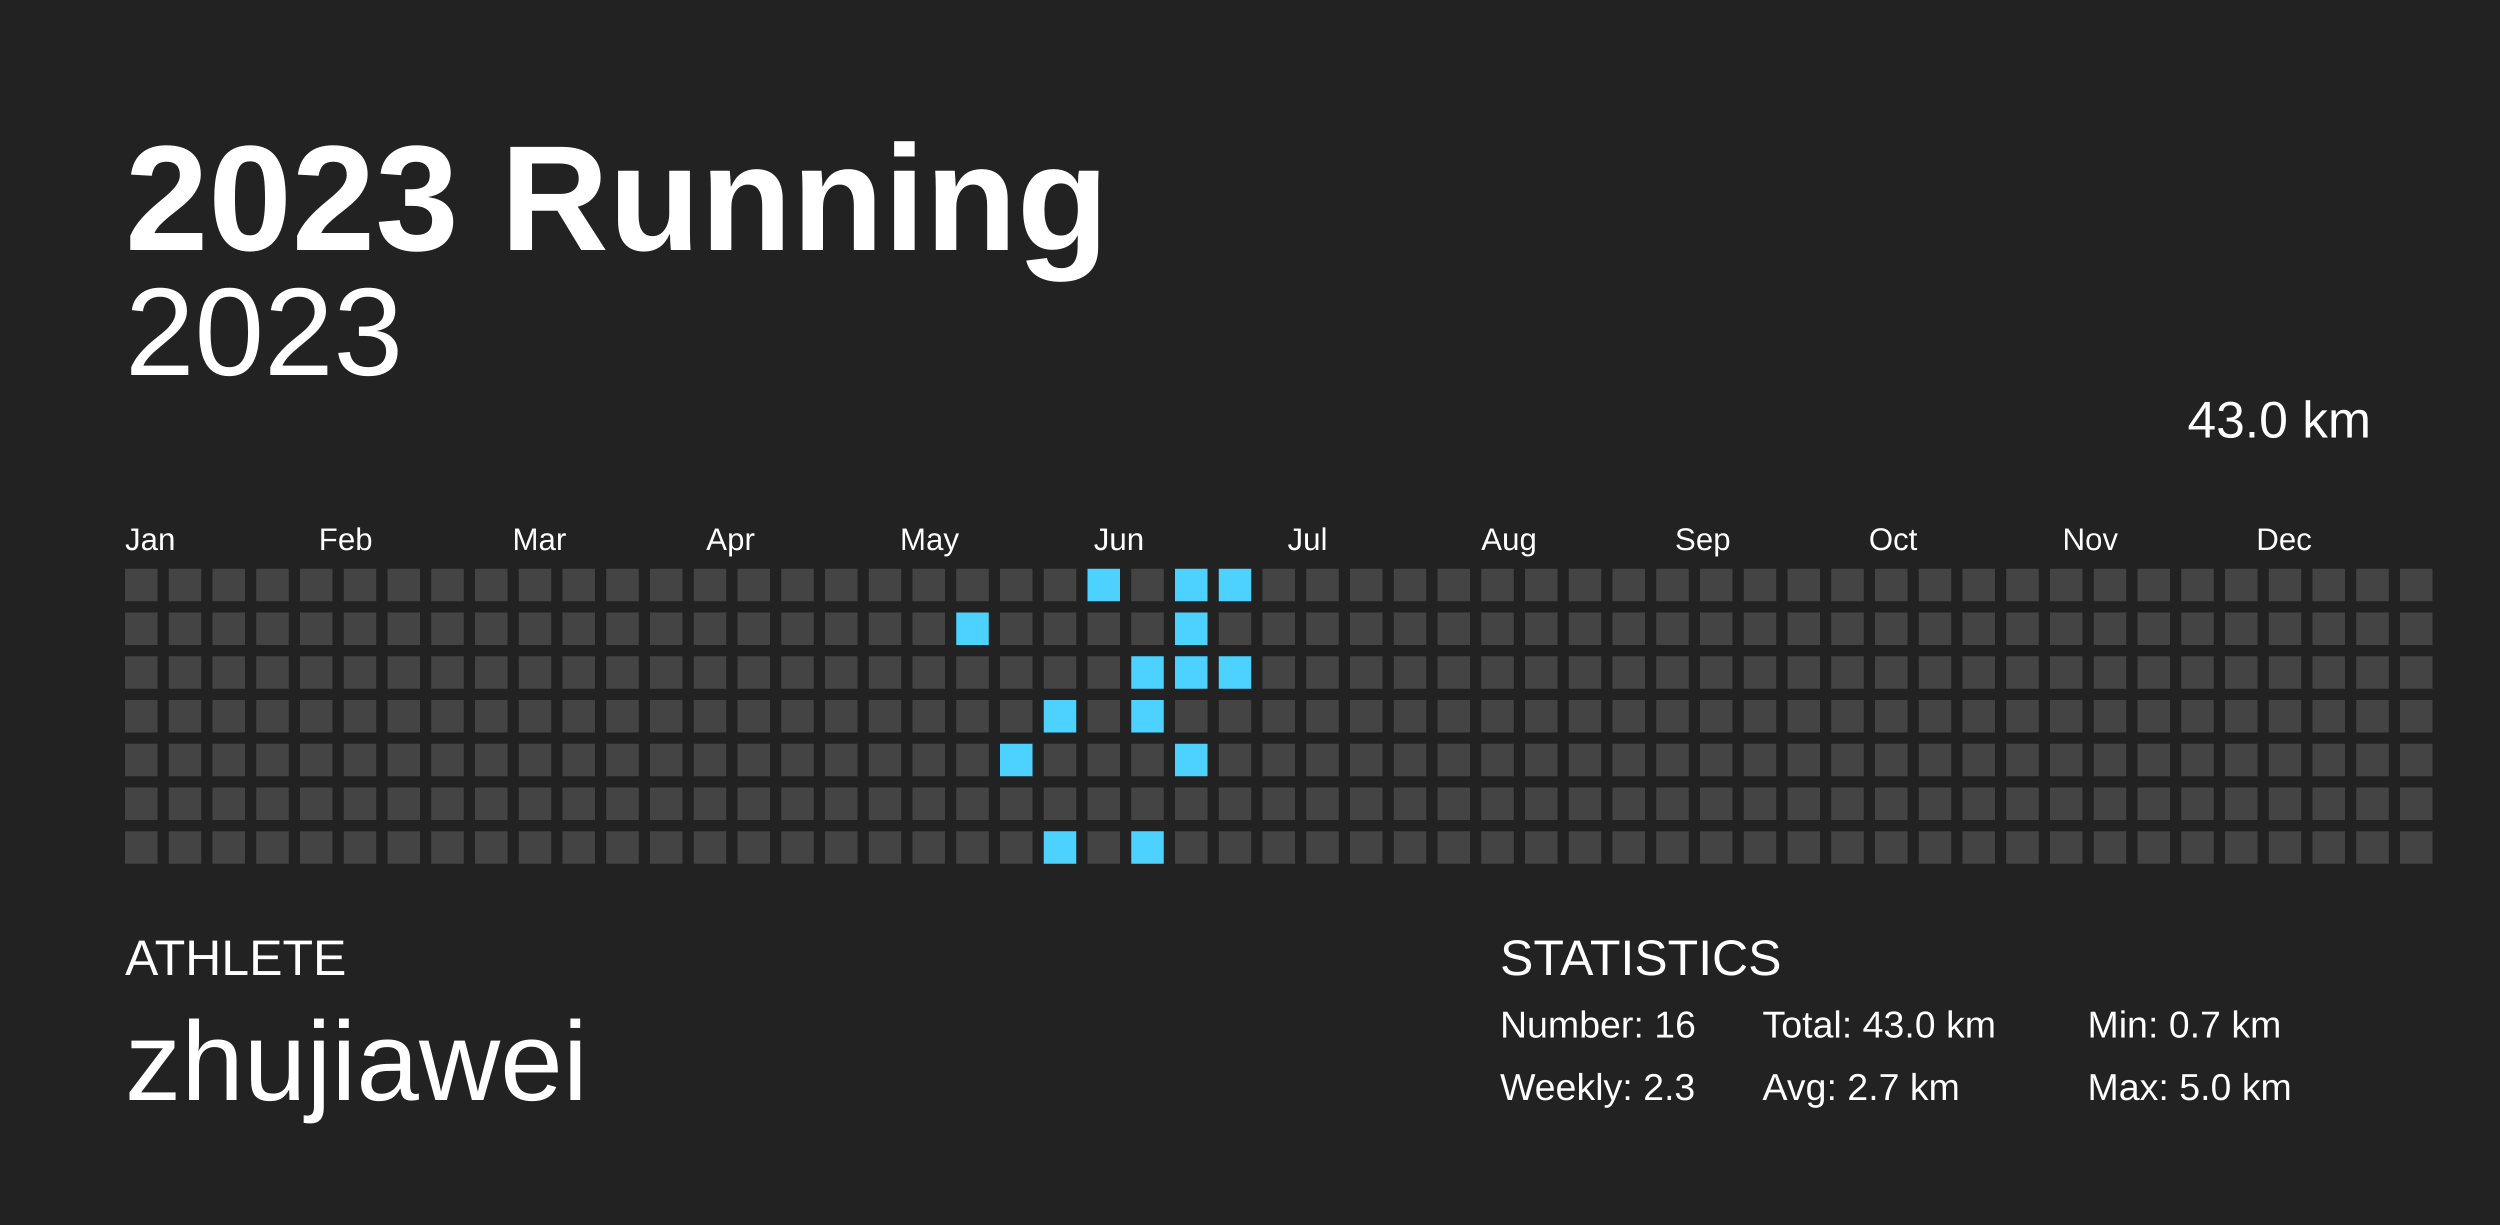
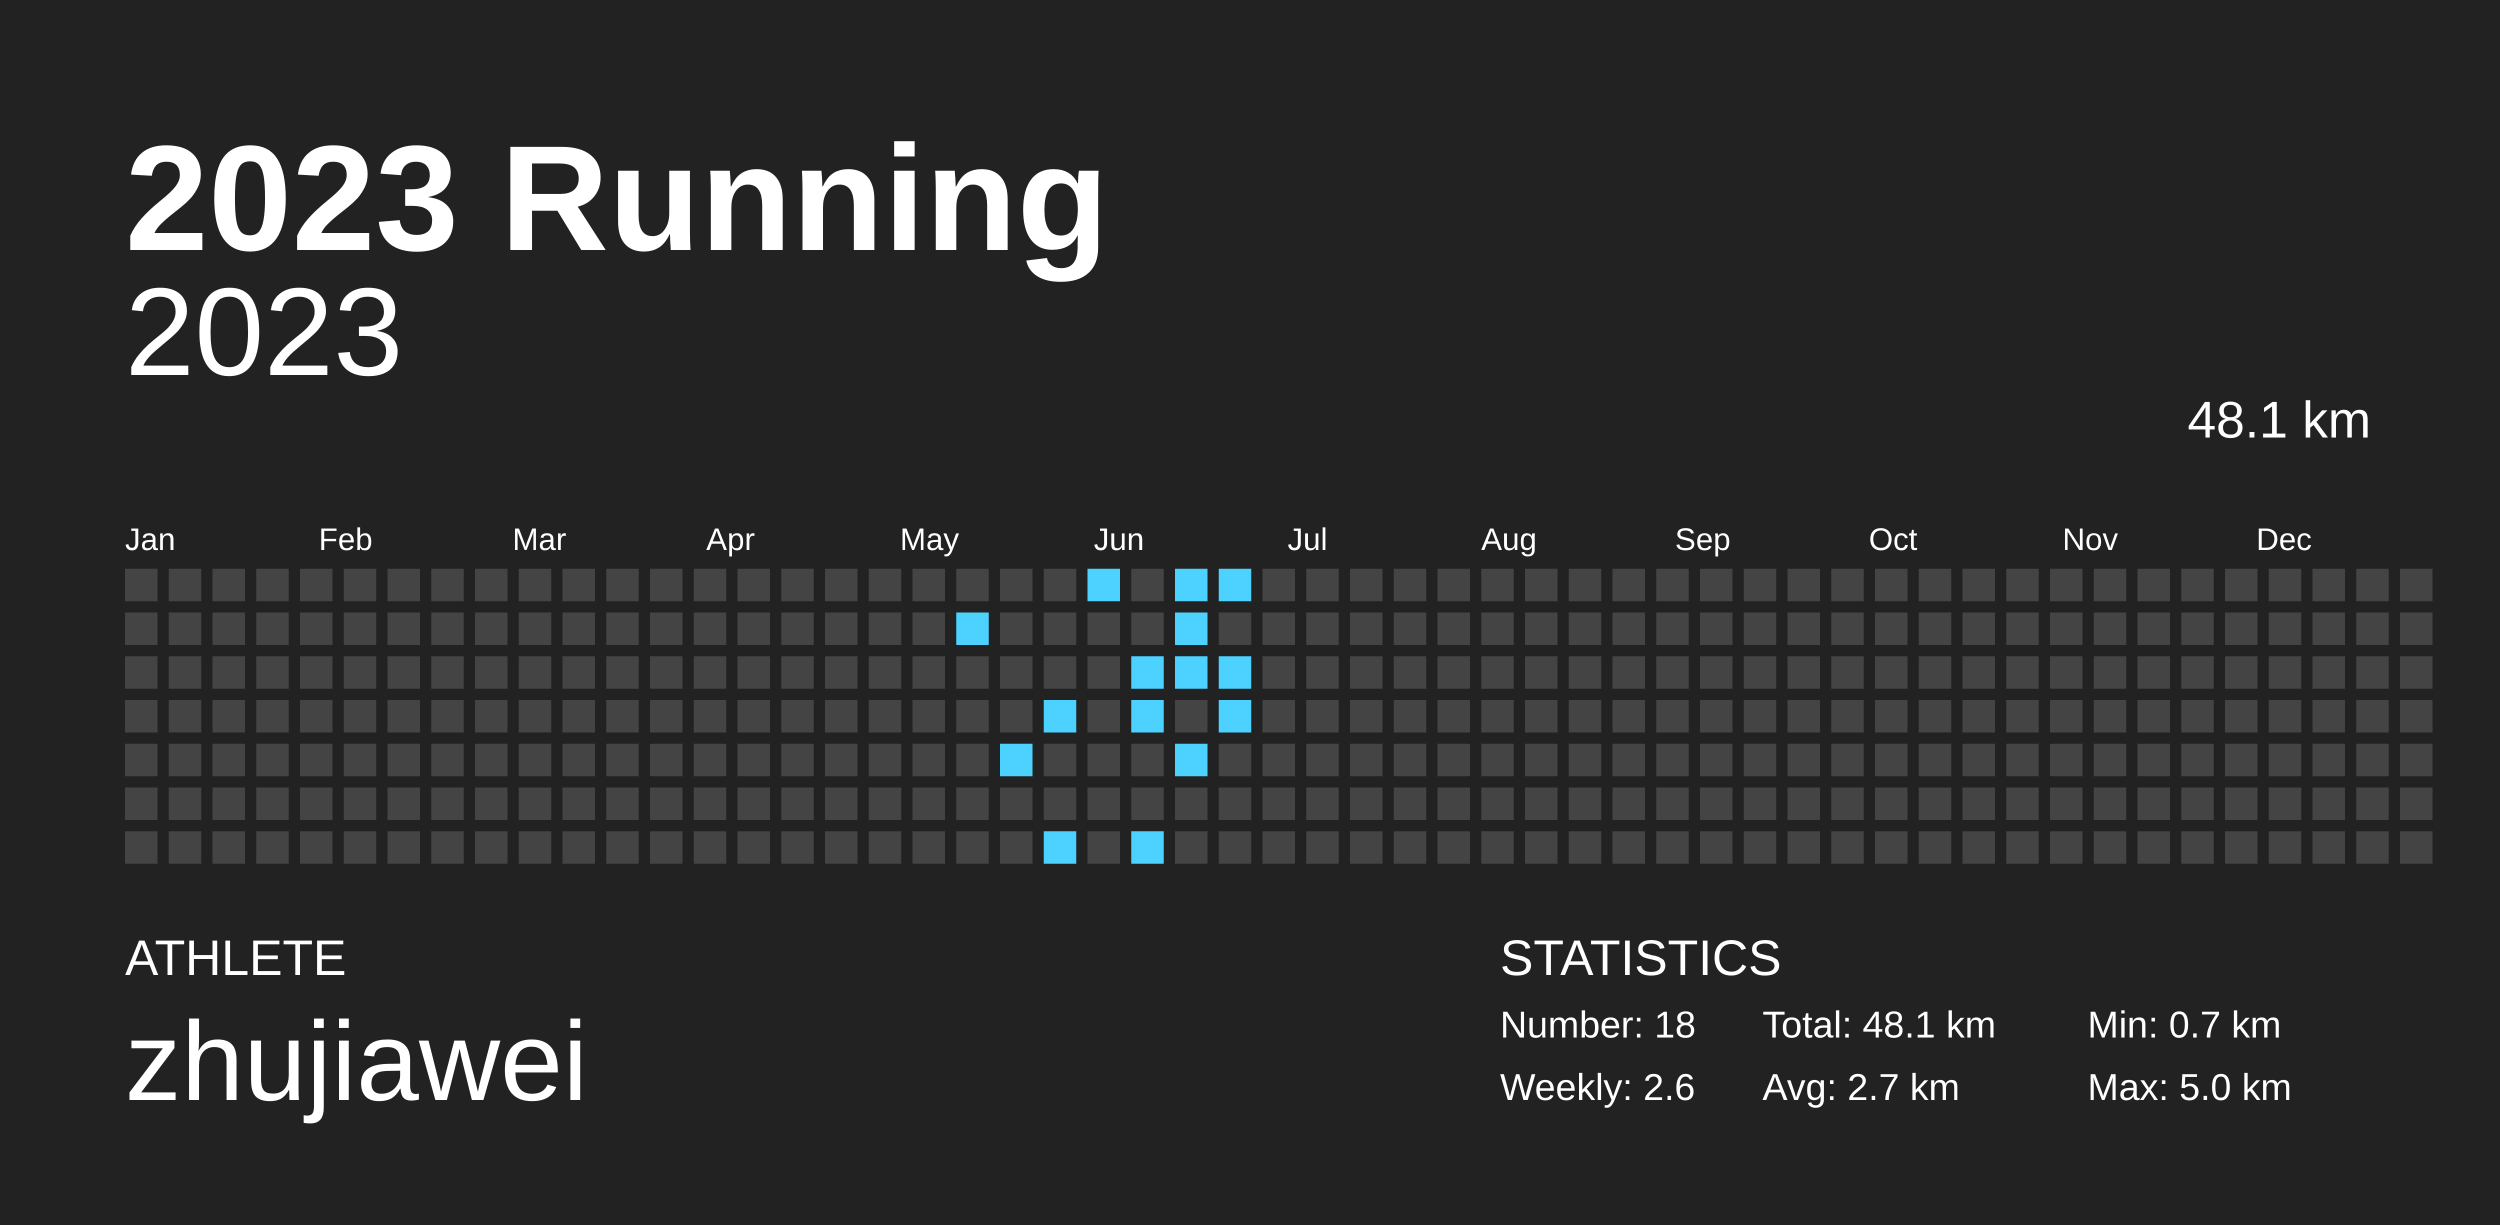
<svg xmlns="http://www.w3.org/2000/svg" baseProfile="full" height="98mm" version="1.1" viewBox="0,0,200,98" width="200mm">
  <defs />
  <rect fill="#222222" height="98" width="200" x="0" y="0" />
  <text fill="#FFFFFF" style="font-size:12px; font-family:Arial; font-weight:bold;" x="10" y="20">2023 Running</text>
  <text fill="#FFFFFF" style="font-size:4px; font-family:Arial" x="10" y="78">ATHLETE</text>
  <text fill="#FFFFFF" style="font-size:9px; font-family:Arial" x="10" y="88">zhujiawei</text>
  <text fill="#FFFFFF" style="font-size:4px; font-family:Arial" x="120" y="78">STATISTICS</text>
-   <text fill="#FFFFFF" style="font-size:3px; font-family:Arial" x="120" y="83">Number: 16</text>
-   <text fill="#FFFFFF" style="font-size:3px; font-family:Arial" x="120" y="88">Weekly: 2.3</text>
-   <text fill="#FFFFFF" style="font-size:3px; font-family:Arial" x="141" y="83">Total: 43.0 km</text>
+   <text fill="#FFFFFF" style="font-size:3px; font-family:Arial" x="120" y="83">Number: 18</text>
+   <text fill="#FFFFFF" style="font-size:3px; font-family:Arial" x="120" y="88">Weekly: 2.6</text>
+   <text fill="#FFFFFF" style="font-size:3px; font-family:Arial" x="141" y="83">Total: 48.1 km</text>
  <text fill="#FFFFFF" style="font-size:3px; font-family:Arial" x="141" y="88">Avg: 2.7 km</text>
  <text fill="#FFFFFF" style="font-size:3px; font-family:Arial" x="167" y="83">Min: 0.7 km</text>
  <text fill="#FFFFFF" style="font-size:3px; font-family:Arial" x="167" y="88">Max: 5.0 km</text>
  <text alignment-baseline="hanging" fill="#FFFFFF" style="font-size:10.0px; font-family:Arial;" x="10" y="30">2023</text>
-   <text alignment-baseline="hanging" fill="#FFFFFF" style="font-size:4.125px; font-family:Arial;" x="175" y="35">43.0 km</text>
+   <text alignment-baseline="hanging" fill="#FFFFFF" style="font-size:4.125px; font-family:Arial;" x="175" y="35">48.1 km</text>
  <text fill="#FFFFFF" style="font-size:2.5px; font-family:Arial" x="10.0" y="44">Jan</text>
  <text fill="#FFFFFF" style="font-size:2.5px; font-family:Arial" x="25.5" y="44">Feb</text>
  <text fill="#FFFFFF" style="font-size:2.5px; font-family:Arial" x="41.0" y="44">Mar</text>
  <text fill="#FFFFFF" style="font-size:2.5px; font-family:Arial" x="56.5" y="44">Apr</text>
  <text fill="#FFFFFF" style="font-size:2.5px; font-family:Arial" x="72.0" y="44">May</text>
  <text fill="#FFFFFF" style="font-size:2.5px; font-family:Arial" x="87.5" y="44">Jun</text>
  <text fill="#FFFFFF" style="font-size:2.5px; font-family:Arial" x="103.0" y="44">Jul</text>
  <text fill="#FFFFFF" style="font-size:2.5px; font-family:Arial" x="118.5" y="44">Aug</text>
  <text fill="#FFFFFF" style="font-size:2.5px; font-family:Arial" x="134.0" y="44">Sep</text>
  <text fill="#FFFFFF" style="font-size:2.5px; font-family:Arial" x="149.5" y="44">Oct</text>
  <text fill="#FFFFFF" style="font-size:2.5px; font-family:Arial" x="165.0" y="44">Nov</text>
  <text fill="#FFFFFF" style="font-size:2.5px; font-family:Arial" x="180.5" y="44">Dec</text>
  <rect fill="#444444" height="2.6" width="2.6" x="10.0" y="45.5" />
  <rect fill="#444444" height="2.6" width="2.6" x="10.0" y="49.0" />
  <rect fill="#444444" height="2.6" width="2.6" x="10.0" y="52.5" />
  <rect fill="#444444" height="2.6" width="2.6" x="10.0" y="56.0" />
  <rect fill="#444444" height="2.6" width="2.6" x="10.0" y="59.5" />
  <rect fill="#444444" height="2.6" width="2.6" x="10.0" y="63.0" />
  <rect fill="#444444" height="2.6" width="2.6" x="10.0" y="66.5" />
  <rect fill="#444444" height="2.6" width="2.6" x="13.5" y="45.5" />
  <rect fill="#444444" height="2.6" width="2.6" x="13.5" y="49.0" />
  <rect fill="#444444" height="2.6" width="2.6" x="13.5" y="52.5" />
  <rect fill="#444444" height="2.6" width="2.6" x="13.5" y="56.0" />
  <rect fill="#444444" height="2.6" width="2.6" x="13.5" y="59.5" />
  <rect fill="#444444" height="2.6" width="2.6" x="13.5" y="63.0" />
  <rect fill="#444444" height="2.6" width="2.6" x="13.5" y="66.5" />
  <rect fill="#444444" height="2.6" width="2.6" x="17.0" y="45.5" />
  <rect fill="#444444" height="2.6" width="2.6" x="17.0" y="49.0" />
  <rect fill="#444444" height="2.6" width="2.6" x="17.0" y="52.5" />
  <rect fill="#444444" height="2.6" width="2.6" x="17.0" y="56.0" />
  <rect fill="#444444" height="2.6" width="2.6" x="17.0" y="59.5" />
  <rect fill="#444444" height="2.6" width="2.6" x="17.0" y="63.0" />
  <rect fill="#444444" height="2.6" width="2.6" x="17.0" y="66.5" />
  <rect fill="#444444" height="2.6" width="2.6" x="20.5" y="45.5" />
  <rect fill="#444444" height="2.6" width="2.6" x="20.5" y="49.0" />
  <rect fill="#444444" height="2.6" width="2.6" x="20.5" y="52.5" />
  <rect fill="#444444" height="2.6" width="2.6" x="20.5" y="56.0" />
  <rect fill="#444444" height="2.6" width="2.6" x="20.5" y="59.5" />
  <rect fill="#444444" height="2.6" width="2.6" x="20.5" y="63.0" />
  <rect fill="#444444" height="2.6" width="2.6" x="20.5" y="66.5" />
  <rect fill="#444444" height="2.6" width="2.6" x="24.0" y="45.5" />
  <rect fill="#444444" height="2.6" width="2.6" x="24.0" y="49.0" />
  <rect fill="#444444" height="2.6" width="2.6" x="24.0" y="52.5" />
  <rect fill="#444444" height="2.6" width="2.6" x="24.0" y="56.0" />
  <rect fill="#444444" height="2.6" width="2.6" x="24.0" y="59.5" />
  <rect fill="#444444" height="2.6" width="2.6" x="24.0" y="63.0" />
  <rect fill="#444444" height="2.6" width="2.6" x="24.0" y="66.5" />
  <rect fill="#444444" height="2.6" width="2.6" x="27.5" y="45.5" />
  <rect fill="#444444" height="2.6" width="2.6" x="27.5" y="49.0" />
  <rect fill="#444444" height="2.6" width="2.6" x="27.5" y="52.5" />
  <rect fill="#444444" height="2.6" width="2.6" x="27.5" y="56.0" />
  <rect fill="#444444" height="2.6" width="2.6" x="27.5" y="59.5" />
  <rect fill="#444444" height="2.6" width="2.6" x="27.5" y="63.0" />
  <rect fill="#444444" height="2.6" width="2.6" x="27.5" y="66.5" />
  <rect fill="#444444" height="2.6" width="2.6" x="31.0" y="45.5" />
  <rect fill="#444444" height="2.6" width="2.6" x="31.0" y="49.0" />
  <rect fill="#444444" height="2.6" width="2.6" x="31.0" y="52.5" />
  <rect fill="#444444" height="2.6" width="2.6" x="31.0" y="56.0" />
  <rect fill="#444444" height="2.6" width="2.6" x="31.0" y="59.5" />
  <rect fill="#444444" height="2.6" width="2.6" x="31.0" y="63.0" />
  <rect fill="#444444" height="2.6" width="2.6" x="31.0" y="66.5" />
  <rect fill="#444444" height="2.6" width="2.6" x="34.5" y="45.5" />
  <rect fill="#444444" height="2.6" width="2.6" x="34.5" y="49.0" />
  <rect fill="#444444" height="2.6" width="2.6" x="34.5" y="52.5" />
  <rect fill="#444444" height="2.6" width="2.6" x="34.5" y="56.0" />
  <rect fill="#444444" height="2.6" width="2.6" x="34.5" y="59.5" />
  <rect fill="#444444" height="2.6" width="2.6" x="34.5" y="63.0" />
  <rect fill="#444444" height="2.6" width="2.6" x="34.5" y="66.5" />
  <rect fill="#444444" height="2.6" width="2.6" x="38.0" y="45.5" />
  <rect fill="#444444" height="2.6" width="2.6" x="38.0" y="49.0" />
  <rect fill="#444444" height="2.6" width="2.6" x="38.0" y="52.5" />
  <rect fill="#444444" height="2.6" width="2.6" x="38.0" y="56.0" />
  <rect fill="#444444" height="2.6" width="2.6" x="38.0" y="59.5" />
  <rect fill="#444444" height="2.6" width="2.6" x="38.0" y="63.0" />
  <rect fill="#444444" height="2.6" width="2.6" x="38.0" y="66.5" />
  <rect fill="#444444" height="2.6" width="2.6" x="41.5" y="45.5" />
  <rect fill="#444444" height="2.6" width="2.6" x="41.5" y="49.0" />
  <rect fill="#444444" height="2.6" width="2.6" x="41.5" y="52.5" />
  <rect fill="#444444" height="2.6" width="2.6" x="41.5" y="56.0" />
  <rect fill="#444444" height="2.6" width="2.6" x="41.5" y="59.5" />
  <rect fill="#444444" height="2.6" width="2.6" x="41.5" y="63.0" />
  <rect fill="#444444" height="2.6" width="2.6" x="41.5" y="66.5" />
  <rect fill="#444444" height="2.6" width="2.6" x="45.0" y="45.5" />
  <rect fill="#444444" height="2.6" width="2.6" x="45.0" y="49.0" />
  <rect fill="#444444" height="2.6" width="2.6" x="45.0" y="52.5" />
  <rect fill="#444444" height="2.6" width="2.6" x="45.0" y="56.0" />
  <rect fill="#444444" height="2.6" width="2.6" x="45.0" y="59.5" />
  <rect fill="#444444" height="2.6" width="2.6" x="45.0" y="63.0" />
  <rect fill="#444444" height="2.6" width="2.6" x="45.0" y="66.5" />
  <rect fill="#444444" height="2.6" width="2.6" x="48.5" y="45.5" />
  <rect fill="#444444" height="2.6" width="2.6" x="48.5" y="49.0" />
  <rect fill="#444444" height="2.6" width="2.6" x="48.5" y="52.5" />
  <rect fill="#444444" height="2.6" width="2.6" x="48.5" y="56.0" />
  <rect fill="#444444" height="2.6" width="2.6" x="48.5" y="59.5" />
  <rect fill="#444444" height="2.6" width="2.6" x="48.5" y="63.0" />
  <rect fill="#444444" height="2.6" width="2.6" x="48.5" y="66.5" />
  <rect fill="#444444" height="2.6" width="2.6" x="52.0" y="45.5" />
  <rect fill="#444444" height="2.6" width="2.6" x="52.0" y="49.0" />
  <rect fill="#444444" height="2.6" width="2.6" x="52.0" y="52.5" />
  <rect fill="#444444" height="2.6" width="2.6" x="52.0" y="56.0" />
  <rect fill="#444444" height="2.6" width="2.6" x="52.0" y="59.5" />
  <rect fill="#444444" height="2.6" width="2.6" x="52.0" y="63.0" />
  <rect fill="#444444" height="2.6" width="2.6" x="52.0" y="66.5" />
  <rect fill="#444444" height="2.6" width="2.6" x="55.5" y="45.5" />
  <rect fill="#444444" height="2.6" width="2.6" x="55.5" y="49.0" />
  <rect fill="#444444" height="2.6" width="2.6" x="55.5" y="52.5" />
  <rect fill="#444444" height="2.6" width="2.6" x="55.5" y="56.0" />
  <rect fill="#444444" height="2.6" width="2.6" x="55.5" y="59.5" />
  <rect fill="#444444" height="2.6" width="2.6" x="55.5" y="63.0" />
  <rect fill="#444444" height="2.6" width="2.6" x="55.5" y="66.5" />
  <rect fill="#444444" height="2.6" width="2.6" x="59.0" y="45.5" />
  <rect fill="#444444" height="2.6" width="2.6" x="59.0" y="49.0" />
  <rect fill="#444444" height="2.6" width="2.6" x="59.0" y="52.5" />
  <rect fill="#444444" height="2.6" width="2.6" x="59.0" y="56.0" />
  <rect fill="#444444" height="2.6" width="2.6" x="59.0" y="59.5" />
  <rect fill="#444444" height="2.6" width="2.6" x="59.0" y="63.0" />
  <rect fill="#444444" height="2.6" width="2.6" x="59.0" y="66.5" />
  <rect fill="#444444" height="2.6" width="2.6" x="62.5" y="45.5" />
  <rect fill="#444444" height="2.6" width="2.6" x="62.5" y="49.0" />
  <rect fill="#444444" height="2.6" width="2.6" x="62.5" y="52.5" />
  <rect fill="#444444" height="2.6" width="2.6" x="62.5" y="56.0" />
  <rect fill="#444444" height="2.6" width="2.6" x="62.5" y="59.5" />
  <rect fill="#444444" height="2.6" width="2.6" x="62.5" y="63.0" />
  <rect fill="#444444" height="2.6" width="2.6" x="62.5" y="66.5" />
  <rect fill="#444444" height="2.6" width="2.6" x="66.0" y="45.5" />
  <rect fill="#444444" height="2.6" width="2.6" x="66.0" y="49.0" />
  <rect fill="#444444" height="2.6" width="2.6" x="66.0" y="52.5" />
  <rect fill="#444444" height="2.6" width="2.6" x="66.0" y="56.0" />
  <rect fill="#444444" height="2.6" width="2.6" x="66.0" y="59.5" />
  <rect fill="#444444" height="2.6" width="2.6" x="66.0" y="63.0" />
  <rect fill="#444444" height="2.6" width="2.6" x="66.0" y="66.5" />
  <rect fill="#444444" height="2.6" width="2.6" x="69.5" y="45.5" />
  <rect fill="#444444" height="2.6" width="2.6" x="69.5" y="49.0" />
  <rect fill="#444444" height="2.6" width="2.6" x="69.5" y="52.5" />
  <rect fill="#444444" height="2.6" width="2.6" x="69.5" y="56.0" />
  <rect fill="#444444" height="2.6" width="2.6" x="69.5" y="59.5" />
  <rect fill="#444444" height="2.6" width="2.6" x="69.5" y="63.0" />
  <rect fill="#444444" height="2.6" width="2.6" x="69.5" y="66.5" />
  <rect fill="#444444" height="2.6" width="2.6" x="73.0" y="45.5" />
  <rect fill="#444444" height="2.6" width="2.6" x="73.0" y="49.0" />
  <rect fill="#444444" height="2.6" width="2.6" x="73.0" y="52.5" />
  <rect fill="#444444" height="2.6" width="2.6" x="73.0" y="56.0" />
  <rect fill="#444444" height="2.6" width="2.6" x="73.0" y="59.5" />
  <rect fill="#444444" height="2.6" width="2.6" x="73.0" y="63.0" />
  <rect fill="#444444" height="2.6" width="2.6" x="73.0" y="66.5" />
  <rect fill="#444444" height="2.6" width="2.6" x="76.5" y="45.5" />
  <rect fill="#4dd2ff" height="2.6" width="2.6" x="76.5" y="49.0" />
  <rect fill="#444444" height="2.6" width="2.6" x="76.5" y="52.5" />
  <rect fill="#444444" height="2.6" width="2.6" x="76.5" y="56.0" />
  <rect fill="#444444" height="2.6" width="2.6" x="76.5" y="59.5" />
  <rect fill="#444444" height="2.6" width="2.6" x="76.5" y="63.0" />
  <rect fill="#444444" height="2.6" width="2.6" x="76.5" y="66.5" />
  <rect fill="#444444" height="2.6" width="2.6" x="80.0" y="45.5" />
  <rect fill="#444444" height="2.6" width="2.6" x="80.0" y="49.0" />
  <rect fill="#444444" height="2.6" width="2.6" x="80.0" y="52.5" />
  <rect fill="#444444" height="2.6" width="2.6" x="80.0" y="56.0" />
  <rect fill="#4dd2ff" height="2.6" width="2.6" x="80.0" y="59.5" />
  <rect fill="#444444" height="2.6" width="2.6" x="80.0" y="63.0" />
  <rect fill="#444444" height="2.6" width="2.6" x="80.0" y="66.5" />
  <rect fill="#444444" height="2.6" width="2.6" x="83.5" y="45.5" />
  <rect fill="#444444" height="2.6" width="2.6" x="83.5" y="49.0" />
  <rect fill="#444444" height="2.6" width="2.6" x="83.5" y="52.5" />
  <rect fill="#4dd2ff" height="2.6" width="2.6" x="83.5" y="56.0" />
  <rect fill="#444444" height="2.6" width="2.6" x="83.5" y="59.5" />
  <rect fill="#444444" height="2.6" width="2.6" x="83.5" y="63.0" />
  <rect fill="#4dd2ff" height="2.6" width="2.6" x="83.5" y="66.5" />
  <rect fill="#4dd2ff" height="2.6" width="2.6" x="87.0" y="45.5" />
  <rect fill="#444444" height="2.6" width="2.6" x="87.0" y="49.0" />
  <rect fill="#444444" height="2.6" width="2.6" x="87.0" y="52.5" />
  <rect fill="#444444" height="2.6" width="2.6" x="87.0" y="56.0" />
  <rect fill="#444444" height="2.6" width="2.6" x="87.0" y="59.5" />
  <rect fill="#444444" height="2.6" width="2.6" x="87.0" y="63.0" />
  <rect fill="#444444" height="2.6" width="2.6" x="87.0" y="66.5" />
  <rect fill="#444444" height="2.6" width="2.6" x="90.5" y="45.5" />
  <rect fill="#444444" height="2.6" width="2.6" x="90.5" y="49.0" />
  <rect fill="#4dd2ff" height="2.6" width="2.6" x="90.5" y="52.5" />
  <rect fill="#4dd2ff" height="2.6" width="2.6" x="90.5" y="56.0" />
  <rect fill="#444444" height="2.6" width="2.6" x="90.5" y="59.5" />
  <rect fill="#444444" height="2.6" width="2.6" x="90.5" y="63.0" />
  <rect fill="#4dd2ff" height="2.6" width="2.6" x="90.5" y="66.5" />
  <rect fill="#4dd2ff" height="2.6" width="2.6" x="94.0" y="45.5" />
  <rect fill="#4dd2ff" height="2.6" width="2.6" x="94.0" y="49.0" />
  <rect fill="#4dd2ff" height="2.6" width="2.6" x="94.0" y="52.5" />
  <rect fill="#444444" height="2.6" width="2.6" x="94.0" y="56.0" />
  <rect fill="#4dd2ff" height="2.6" width="2.6" x="94.0" y="59.5" />
  <rect fill="#444444" height="2.6" width="2.6" x="94.0" y="63.0" />
  <rect fill="#444444" height="2.6" width="2.6" x="94.0" y="66.5" />
  <rect fill="#4dd2ff" height="2.6" width="2.6" x="97.5" y="45.5" />
  <rect fill="#444444" height="2.6" width="2.6" x="97.5" y="49.0" />
  <rect fill="#4dd2ff" height="2.6" width="2.6" x="97.5" y="52.5" />
-   <rect fill="#444444" height="2.6" width="2.6" x="97.5" y="56.0" />
+   <rect fill="#4dd2ff" height="2.6" width="2.6" x="97.5" y="56.0" />
  <rect fill="#444444" height="2.6" width="2.6" x="97.5" y="59.5" />
  <rect fill="#444444" height="2.6" width="2.6" x="97.5" y="63.0" />
  <rect fill="#444444" height="2.6" width="2.6" x="97.5" y="66.5" />
  <rect fill="#444444" height="2.6" width="2.6" x="101.0" y="45.5" />
  <rect fill="#444444" height="2.6" width="2.6" x="101.0" y="49.0" />
  <rect fill="#444444" height="2.6" width="2.6" x="101.0" y="52.5" />
  <rect fill="#444444" height="2.6" width="2.6" x="101.0" y="56.0" />
  <rect fill="#444444" height="2.6" width="2.6" x="101.0" y="59.5" />
  <rect fill="#444444" height="2.6" width="2.6" x="101.0" y="63.0" />
  <rect fill="#444444" height="2.6" width="2.6" x="101.0" y="66.5" />
  <rect fill="#444444" height="2.6" width="2.6" x="104.5" y="45.5" />
  <rect fill="#444444" height="2.6" width="2.6" x="104.5" y="49.0" />
  <rect fill="#444444" height="2.6" width="2.6" x="104.5" y="52.5" />
  <rect fill="#444444" height="2.6" width="2.6" x="104.5" y="56.0" />
  <rect fill="#444444" height="2.6" width="2.6" x="104.5" y="59.5" />
  <rect fill="#444444" height="2.6" width="2.6" x="104.5" y="63.0" />
  <rect fill="#444444" height="2.6" width="2.6" x="104.5" y="66.5" />
  <rect fill="#444444" height="2.6" width="2.6" x="108.0" y="45.5" />
  <rect fill="#444444" height="2.6" width="2.6" x="108.0" y="49.0" />
  <rect fill="#444444" height="2.6" width="2.6" x="108.0" y="52.5" />
  <rect fill="#444444" height="2.6" width="2.6" x="108.0" y="56.0" />
  <rect fill="#444444" height="2.6" width="2.6" x="108.0" y="59.5" />
  <rect fill="#444444" height="2.6" width="2.6" x="108.0" y="63.0" />
  <rect fill="#444444" height="2.6" width="2.6" x="108.0" y="66.5" />
  <rect fill="#444444" height="2.6" width="2.6" x="111.5" y="45.5" />
  <rect fill="#444444" height="2.6" width="2.6" x="111.5" y="49.0" />
  <rect fill="#444444" height="2.6" width="2.6" x="111.5" y="52.5" />
  <rect fill="#444444" height="2.6" width="2.6" x="111.5" y="56.0" />
  <rect fill="#444444" height="2.6" width="2.6" x="111.5" y="59.5" />
  <rect fill="#444444" height="2.6" width="2.6" x="111.5" y="63.0" />
  <rect fill="#444444" height="2.6" width="2.6" x="111.5" y="66.5" />
  <rect fill="#444444" height="2.6" width="2.6" x="115.0" y="45.5" />
  <rect fill="#444444" height="2.6" width="2.6" x="115.0" y="49.0" />
  <rect fill="#444444" height="2.6" width="2.6" x="115.0" y="52.5" />
  <rect fill="#444444" height="2.6" width="2.6" x="115.0" y="56.0" />
  <rect fill="#444444" height="2.6" width="2.6" x="115.0" y="59.5" />
  <rect fill="#444444" height="2.6" width="2.6" x="115.0" y="63.0" />
  <rect fill="#444444" height="2.6" width="2.6" x="115.0" y="66.5" />
  <rect fill="#444444" height="2.6" width="2.6" x="118.5" y="45.5" />
  <rect fill="#444444" height="2.6" width="2.6" x="118.5" y="49.0" />
  <rect fill="#444444" height="2.6" width="2.6" x="118.5" y="52.5" />
  <rect fill="#444444" height="2.6" width="2.6" x="118.5" y="56.0" />
  <rect fill="#444444" height="2.6" width="2.6" x="118.5" y="59.5" />
  <rect fill="#444444" height="2.6" width="2.6" x="118.5" y="63.0" />
  <rect fill="#444444" height="2.6" width="2.6" x="118.5" y="66.5" />
  <rect fill="#444444" height="2.6" width="2.6" x="122.0" y="45.5" />
  <rect fill="#444444" height="2.6" width="2.6" x="122.0" y="49.0" />
  <rect fill="#444444" height="2.6" width="2.6" x="122.0" y="52.5" />
  <rect fill="#444444" height="2.6" width="2.6" x="122.0" y="56.0" />
  <rect fill="#444444" height="2.6" width="2.6" x="122.0" y="59.5" />
  <rect fill="#444444" height="2.6" width="2.6" x="122.0" y="63.0" />
  <rect fill="#444444" height="2.6" width="2.6" x="122.0" y="66.5" />
  <rect fill="#444444" height="2.6" width="2.6" x="125.5" y="45.5" />
  <rect fill="#444444" height="2.6" width="2.6" x="125.5" y="49.0" />
  <rect fill="#444444" height="2.6" width="2.6" x="125.5" y="52.5" />
  <rect fill="#444444" height="2.6" width="2.6" x="125.5" y="56.0" />
  <rect fill="#444444" height="2.6" width="2.6" x="125.5" y="59.5" />
  <rect fill="#444444" height="2.6" width="2.6" x="125.5" y="63.0" />
  <rect fill="#444444" height="2.6" width="2.6" x="125.5" y="66.5" />
  <rect fill="#444444" height="2.6" width="2.6" x="129.0" y="45.5" />
  <rect fill="#444444" height="2.6" width="2.6" x="129.0" y="49.0" />
  <rect fill="#444444" height="2.6" width="2.6" x="129.0" y="52.5" />
  <rect fill="#444444" height="2.6" width="2.6" x="129.0" y="56.0" />
  <rect fill="#444444" height="2.6" width="2.6" x="129.0" y="59.5" />
  <rect fill="#444444" height="2.6" width="2.6" x="129.0" y="63.0" />
  <rect fill="#444444" height="2.6" width="2.6" x="129.0" y="66.5" />
  <rect fill="#444444" height="2.6" width="2.6" x="132.5" y="45.5" />
  <rect fill="#444444" height="2.6" width="2.6" x="132.5" y="49.0" />
  <rect fill="#444444" height="2.6" width="2.6" x="132.5" y="52.5" />
  <rect fill="#444444" height="2.6" width="2.6" x="132.5" y="56.0" />
  <rect fill="#444444" height="2.6" width="2.6" x="132.5" y="59.5" />
  <rect fill="#444444" height="2.6" width="2.6" x="132.5" y="63.0" />
  <rect fill="#444444" height="2.6" width="2.6" x="132.5" y="66.5" />
  <rect fill="#444444" height="2.6" width="2.6" x="136.0" y="45.5" />
  <rect fill="#444444" height="2.6" width="2.6" x="136.0" y="49.0" />
  <rect fill="#444444" height="2.6" width="2.6" x="136.0" y="52.5" />
  <rect fill="#444444" height="2.6" width="2.6" x="136.0" y="56.0" />
  <rect fill="#444444" height="2.6" width="2.6" x="136.0" y="59.5" />
  <rect fill="#444444" height="2.6" width="2.6" x="136.0" y="63.0" />
  <rect fill="#444444" height="2.6" width="2.6" x="136.0" y="66.5" />
  <rect fill="#444444" height="2.6" width="2.6" x="139.5" y="45.5" />
  <rect fill="#444444" height="2.6" width="2.6" x="139.5" y="49.0" />
  <rect fill="#444444" height="2.6" width="2.6" x="139.5" y="52.5" />
  <rect fill="#444444" height="2.6" width="2.6" x="139.5" y="56.0" />
  <rect fill="#444444" height="2.6" width="2.6" x="139.5" y="59.5" />
  <rect fill="#444444" height="2.6" width="2.6" x="139.5" y="63.0" />
  <rect fill="#444444" height="2.6" width="2.6" x="139.5" y="66.5" />
  <rect fill="#444444" height="2.6" width="2.6" x="143.0" y="45.5" />
  <rect fill="#444444" height="2.6" width="2.6" x="143.0" y="49.0" />
  <rect fill="#444444" height="2.6" width="2.6" x="143.0" y="52.5" />
  <rect fill="#444444" height="2.6" width="2.6" x="143.0" y="56.0" />
  <rect fill="#444444" height="2.6" width="2.6" x="143.0" y="59.5" />
  <rect fill="#444444" height="2.6" width="2.6" x="143.0" y="63.0" />
  <rect fill="#444444" height="2.6" width="2.6" x="143.0" y="66.5" />
  <rect fill="#444444" height="2.6" width="2.6" x="146.5" y="45.5" />
  <rect fill="#444444" height="2.6" width="2.6" x="146.5" y="49.0" />
  <rect fill="#444444" height="2.6" width="2.6" x="146.5" y="52.5" />
  <rect fill="#444444" height="2.6" width="2.6" x="146.5" y="56.0" />
  <rect fill="#444444" height="2.6" width="2.6" x="146.5" y="59.5" />
  <rect fill="#444444" height="2.6" width="2.6" x="146.5" y="63.0" />
  <rect fill="#444444" height="2.6" width="2.6" x="146.5" y="66.5" />
  <rect fill="#444444" height="2.6" width="2.6" x="150.0" y="45.5" />
  <rect fill="#444444" height="2.6" width="2.6" x="150.0" y="49.0" />
  <rect fill="#444444" height="2.6" width="2.6" x="150.0" y="52.5" />
  <rect fill="#444444" height="2.6" width="2.6" x="150.0" y="56.0" />
  <rect fill="#444444" height="2.6" width="2.6" x="150.0" y="59.5" />
  <rect fill="#444444" height="2.6" width="2.6" x="150.0" y="63.0" />
  <rect fill="#444444" height="2.6" width="2.6" x="150.0" y="66.5" />
  <rect fill="#444444" height="2.6" width="2.6" x="153.5" y="45.5" />
  <rect fill="#444444" height="2.6" width="2.6" x="153.5" y="49.0" />
  <rect fill="#444444" height="2.6" width="2.6" x="153.5" y="52.5" />
  <rect fill="#444444" height="2.6" width="2.6" x="153.5" y="56.0" />
  <rect fill="#444444" height="2.6" width="2.6" x="153.5" y="59.5" />
  <rect fill="#444444" height="2.6" width="2.6" x="153.5" y="63.0" />
  <rect fill="#444444" height="2.6" width="2.6" x="153.5" y="66.5" />
  <rect fill="#444444" height="2.6" width="2.6" x="157.0" y="45.5" />
  <rect fill="#444444" height="2.6" width="2.6" x="157.0" y="49.0" />
  <rect fill="#444444" height="2.6" width="2.6" x="157.0" y="52.5" />
  <rect fill="#444444" height="2.6" width="2.6" x="157.0" y="56.0" />
  <rect fill="#444444" height="2.6" width="2.6" x="157.0" y="59.5" />
  <rect fill="#444444" height="2.6" width="2.6" x="157.0" y="63.0" />
  <rect fill="#444444" height="2.6" width="2.6" x="157.0" y="66.5" />
  <rect fill="#444444" height="2.6" width="2.6" x="160.5" y="45.5" />
  <rect fill="#444444" height="2.6" width="2.6" x="160.5" y="49.0" />
  <rect fill="#444444" height="2.6" width="2.6" x="160.5" y="52.5" />
  <rect fill="#444444" height="2.6" width="2.6" x="160.5" y="56.0" />
  <rect fill="#444444" height="2.6" width="2.6" x="160.5" y="59.5" />
  <rect fill="#444444" height="2.6" width="2.6" x="160.5" y="63.0" />
  <rect fill="#444444" height="2.6" width="2.6" x="160.5" y="66.5" />
  <rect fill="#444444" height="2.6" width="2.6" x="164.0" y="45.5" />
  <rect fill="#444444" height="2.6" width="2.6" x="164.0" y="49.0" />
  <rect fill="#444444" height="2.6" width="2.6" x="164.0" y="52.5" />
  <rect fill="#444444" height="2.6" width="2.6" x="164.0" y="56.0" />
  <rect fill="#444444" height="2.6" width="2.6" x="164.0" y="59.5" />
  <rect fill="#444444" height="2.6" width="2.6" x="164.0" y="63.0" />
  <rect fill="#444444" height="2.6" width="2.6" x="164.0" y="66.5" />
  <rect fill="#444444" height="2.6" width="2.6" x="167.5" y="45.5" />
  <rect fill="#444444" height="2.6" width="2.6" x="167.5" y="49.0" />
  <rect fill="#444444" height="2.6" width="2.6" x="167.5" y="52.5" />
  <rect fill="#444444" height="2.6" width="2.6" x="167.5" y="56.0" />
  <rect fill="#444444" height="2.6" width="2.6" x="167.5" y="59.5" />
  <rect fill="#444444" height="2.6" width="2.6" x="167.5" y="63.0" />
  <rect fill="#444444" height="2.6" width="2.6" x="167.5" y="66.5" />
  <rect fill="#444444" height="2.6" width="2.6" x="171.0" y="45.5" />
  <rect fill="#444444" height="2.6" width="2.6" x="171.0" y="49.0" />
  <rect fill="#444444" height="2.6" width="2.6" x="171.0" y="52.5" />
  <rect fill="#444444" height="2.6" width="2.6" x="171.0" y="56.0" />
  <rect fill="#444444" height="2.6" width="2.6" x="171.0" y="59.5" />
  <rect fill="#444444" height="2.6" width="2.6" x="171.0" y="63.0" />
  <rect fill="#444444" height="2.6" width="2.6" x="171.0" y="66.5" />
  <rect fill="#444444" height="2.6" width="2.6" x="174.5" y="45.5" />
  <rect fill="#444444" height="2.6" width="2.6" x="174.5" y="49.0" />
  <rect fill="#444444" height="2.6" width="2.6" x="174.5" y="52.5" />
  <rect fill="#444444" height="2.6" width="2.6" x="174.5" y="56.0" />
  <rect fill="#444444" height="2.6" width="2.6" x="174.5" y="59.5" />
  <rect fill="#444444" height="2.6" width="2.6" x="174.5" y="63.0" />
  <rect fill="#444444" height="2.6" width="2.6" x="174.5" y="66.5" />
  <rect fill="#444444" height="2.6" width="2.6" x="178.0" y="45.5" />
  <rect fill="#444444" height="2.6" width="2.6" x="178.0" y="49.0" />
  <rect fill="#444444" height="2.6" width="2.6" x="178.0" y="52.5" />
  <rect fill="#444444" height="2.6" width="2.6" x="178.0" y="56.0" />
  <rect fill="#444444" height="2.6" width="2.6" x="178.0" y="59.5" />
  <rect fill="#444444" height="2.6" width="2.6" x="178.0" y="63.0" />
  <rect fill="#444444" height="2.6" width="2.6" x="178.0" y="66.5" />
  <rect fill="#444444" height="2.6" width="2.6" x="181.5" y="45.5" />
  <rect fill="#444444" height="2.6" width="2.6" x="181.5" y="49.0" />
  <rect fill="#444444" height="2.6" width="2.6" x="181.5" y="52.5" />
  <rect fill="#444444" height="2.6" width="2.6" x="181.5" y="56.0" />
  <rect fill="#444444" height="2.6" width="2.6" x="181.5" y="59.5" />
  <rect fill="#444444" height="2.6" width="2.6" x="181.5" y="63.0" />
  <rect fill="#444444" height="2.6" width="2.6" x="181.5" y="66.5" />
  <rect fill="#444444" height="2.6" width="2.6" x="185.0" y="45.5" />
  <rect fill="#444444" height="2.6" width="2.6" x="185.0" y="49.0" />
  <rect fill="#444444" height="2.6" width="2.6" x="185.0" y="52.5" />
  <rect fill="#444444" height="2.6" width="2.6" x="185.0" y="56.0" />
  <rect fill="#444444" height="2.6" width="2.6" x="185.0" y="59.5" />
  <rect fill="#444444" height="2.6" width="2.6" x="185.0" y="63.0" />
  <rect fill="#444444" height="2.6" width="2.6" x="185.0" y="66.5" />
  <rect fill="#444444" height="2.6" width="2.6" x="188.5" y="45.5" />
  <rect fill="#444444" height="2.6" width="2.6" x="188.5" y="49.0" />
  <rect fill="#444444" height="2.6" width="2.6" x="188.5" y="52.5" />
  <rect fill="#444444" height="2.6" width="2.6" x="188.5" y="56.0" />
  <rect fill="#444444" height="2.6" width="2.6" x="188.5" y="59.5" />
  <rect fill="#444444" height="2.6" width="2.6" x="188.5" y="63.0" />
  <rect fill="#444444" height="2.6" width="2.6" x="188.5" y="66.5" />
  <rect fill="#444444" height="2.6" width="2.6" x="192.0" y="45.5" />
  <rect fill="#444444" height="2.6" width="2.6" x="192.0" y="49.0" />
  <rect fill="#444444" height="2.6" width="2.6" x="192.0" y="52.5" />
  <rect fill="#444444" height="2.6" width="2.6" x="192.0" y="56.0" />
  <rect fill="#444444" height="2.6" width="2.6" x="192.0" y="59.5" />
  <rect fill="#444444" height="2.6" width="2.6" x="192.0" y="63.0" />
  <rect fill="#444444" height="2.6" width="2.6" x="192.0" y="66.5" />
</svg>
